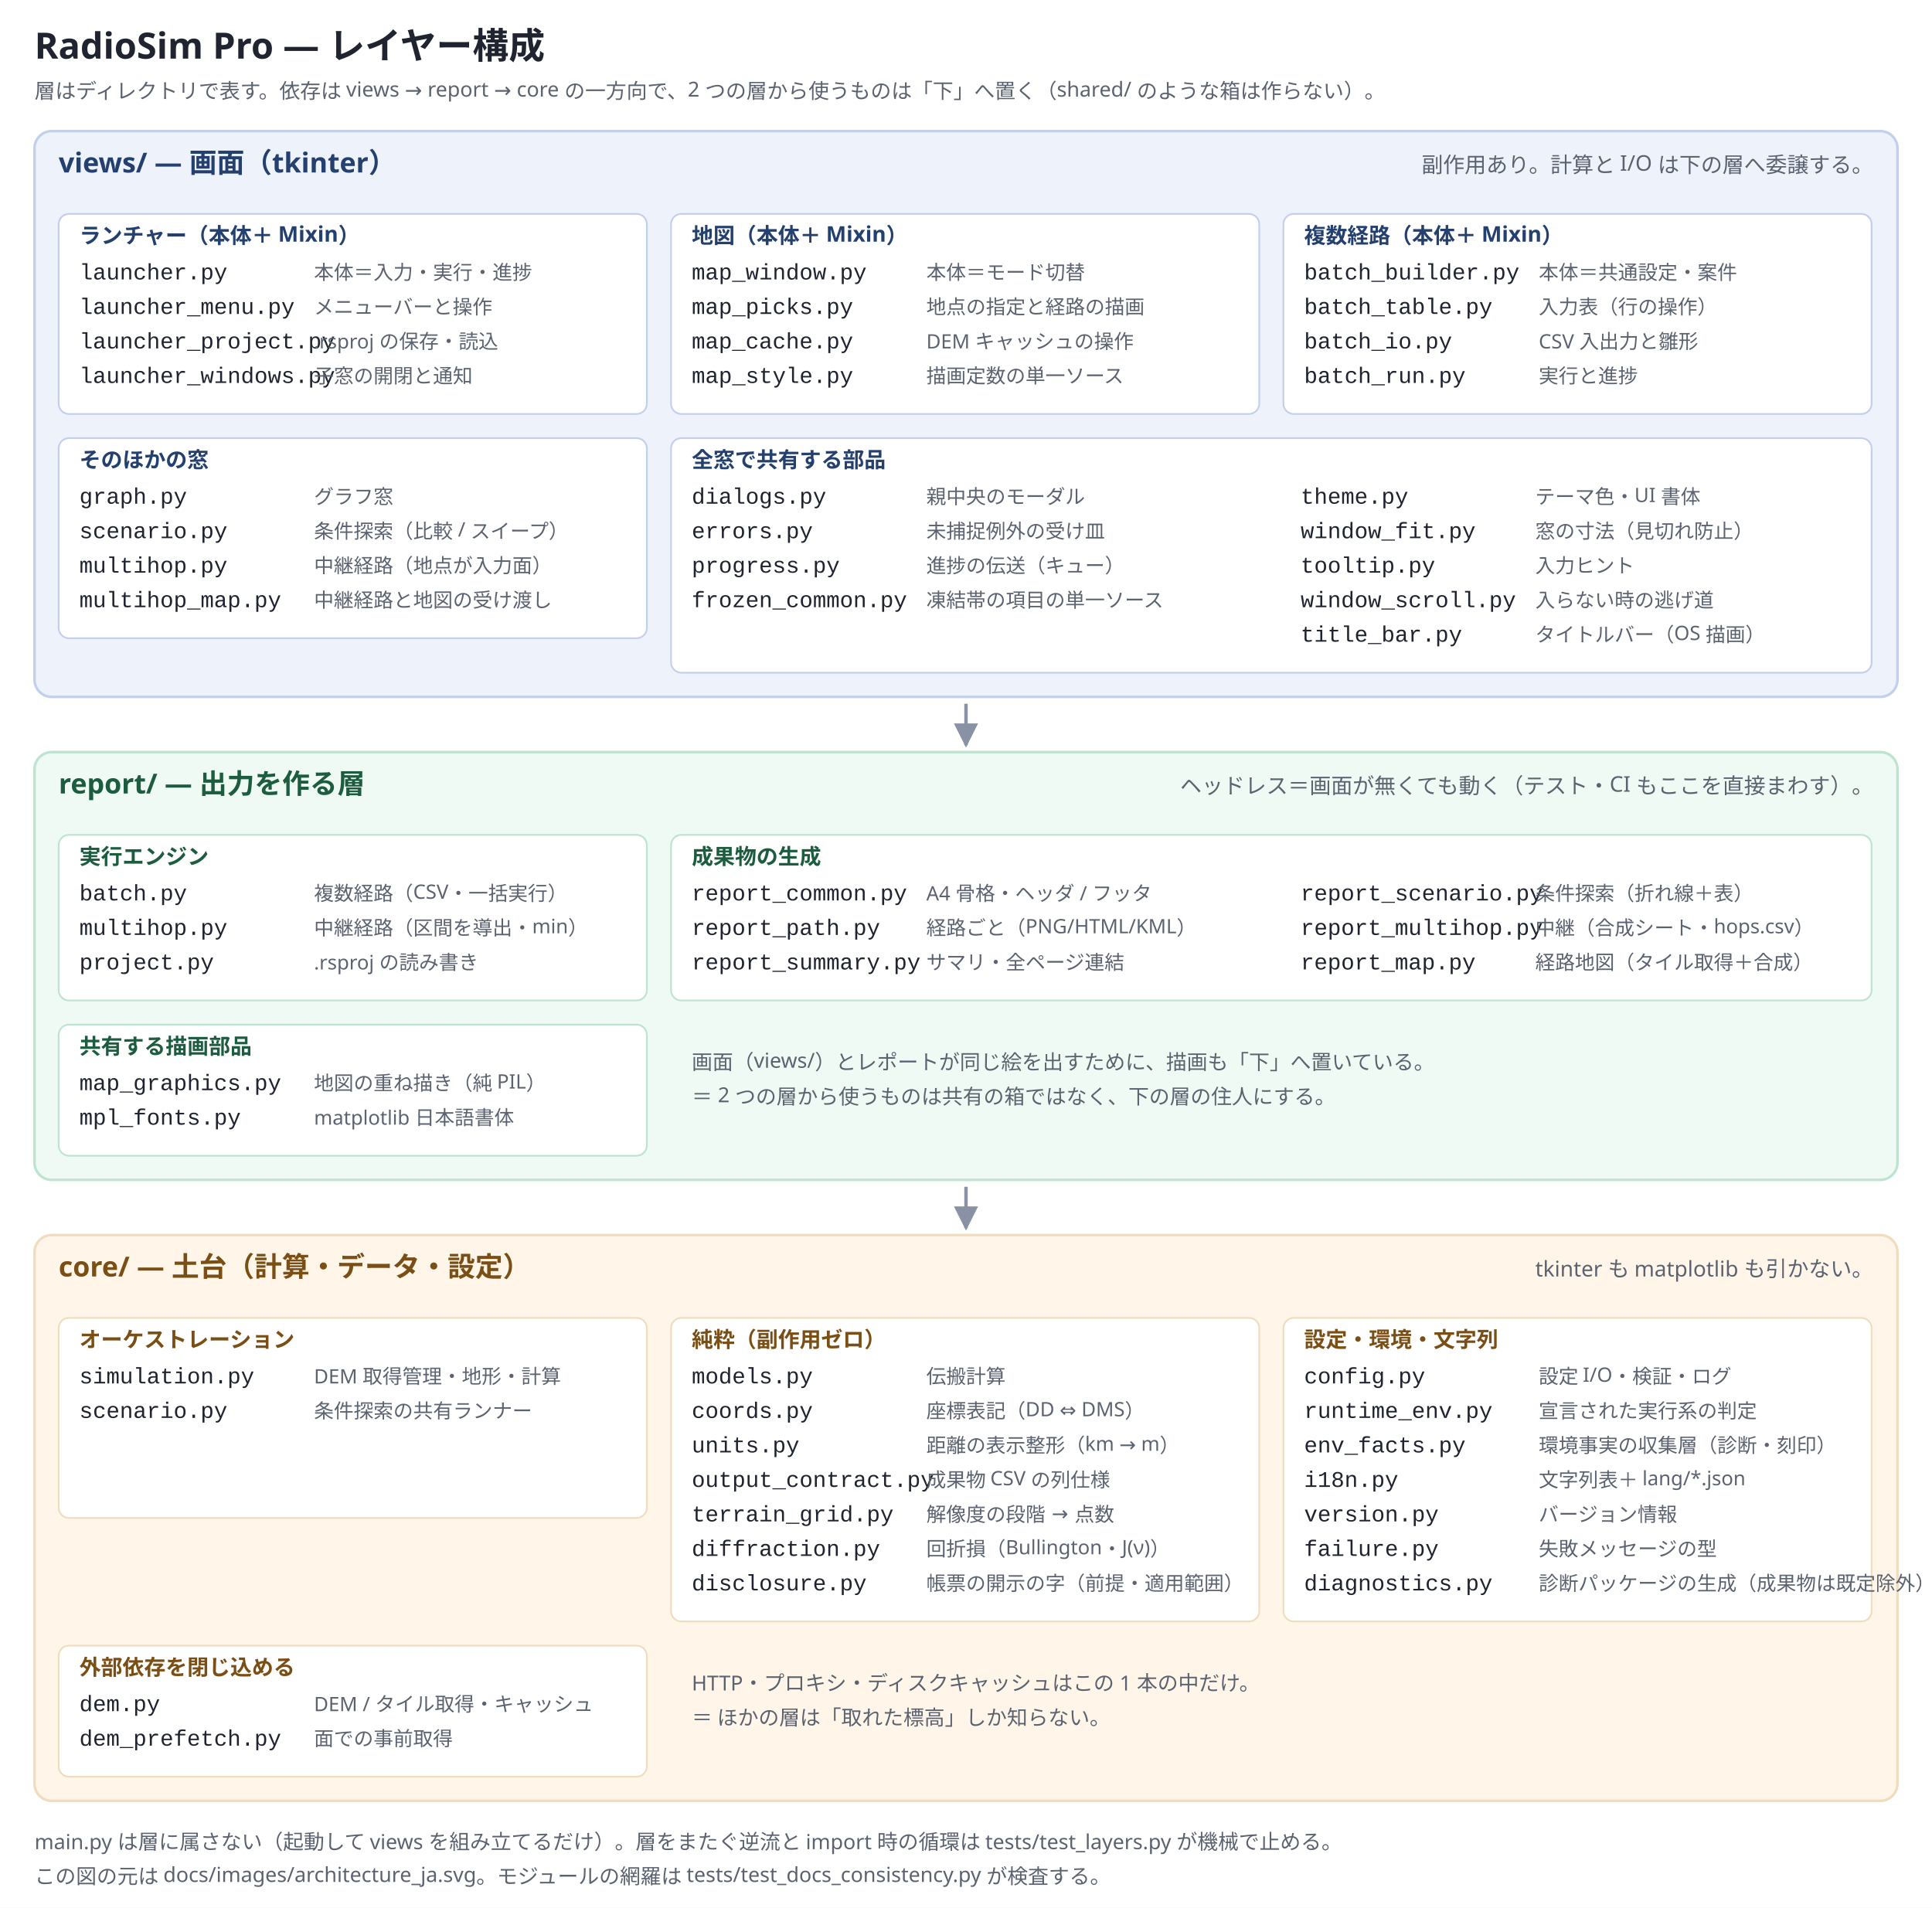
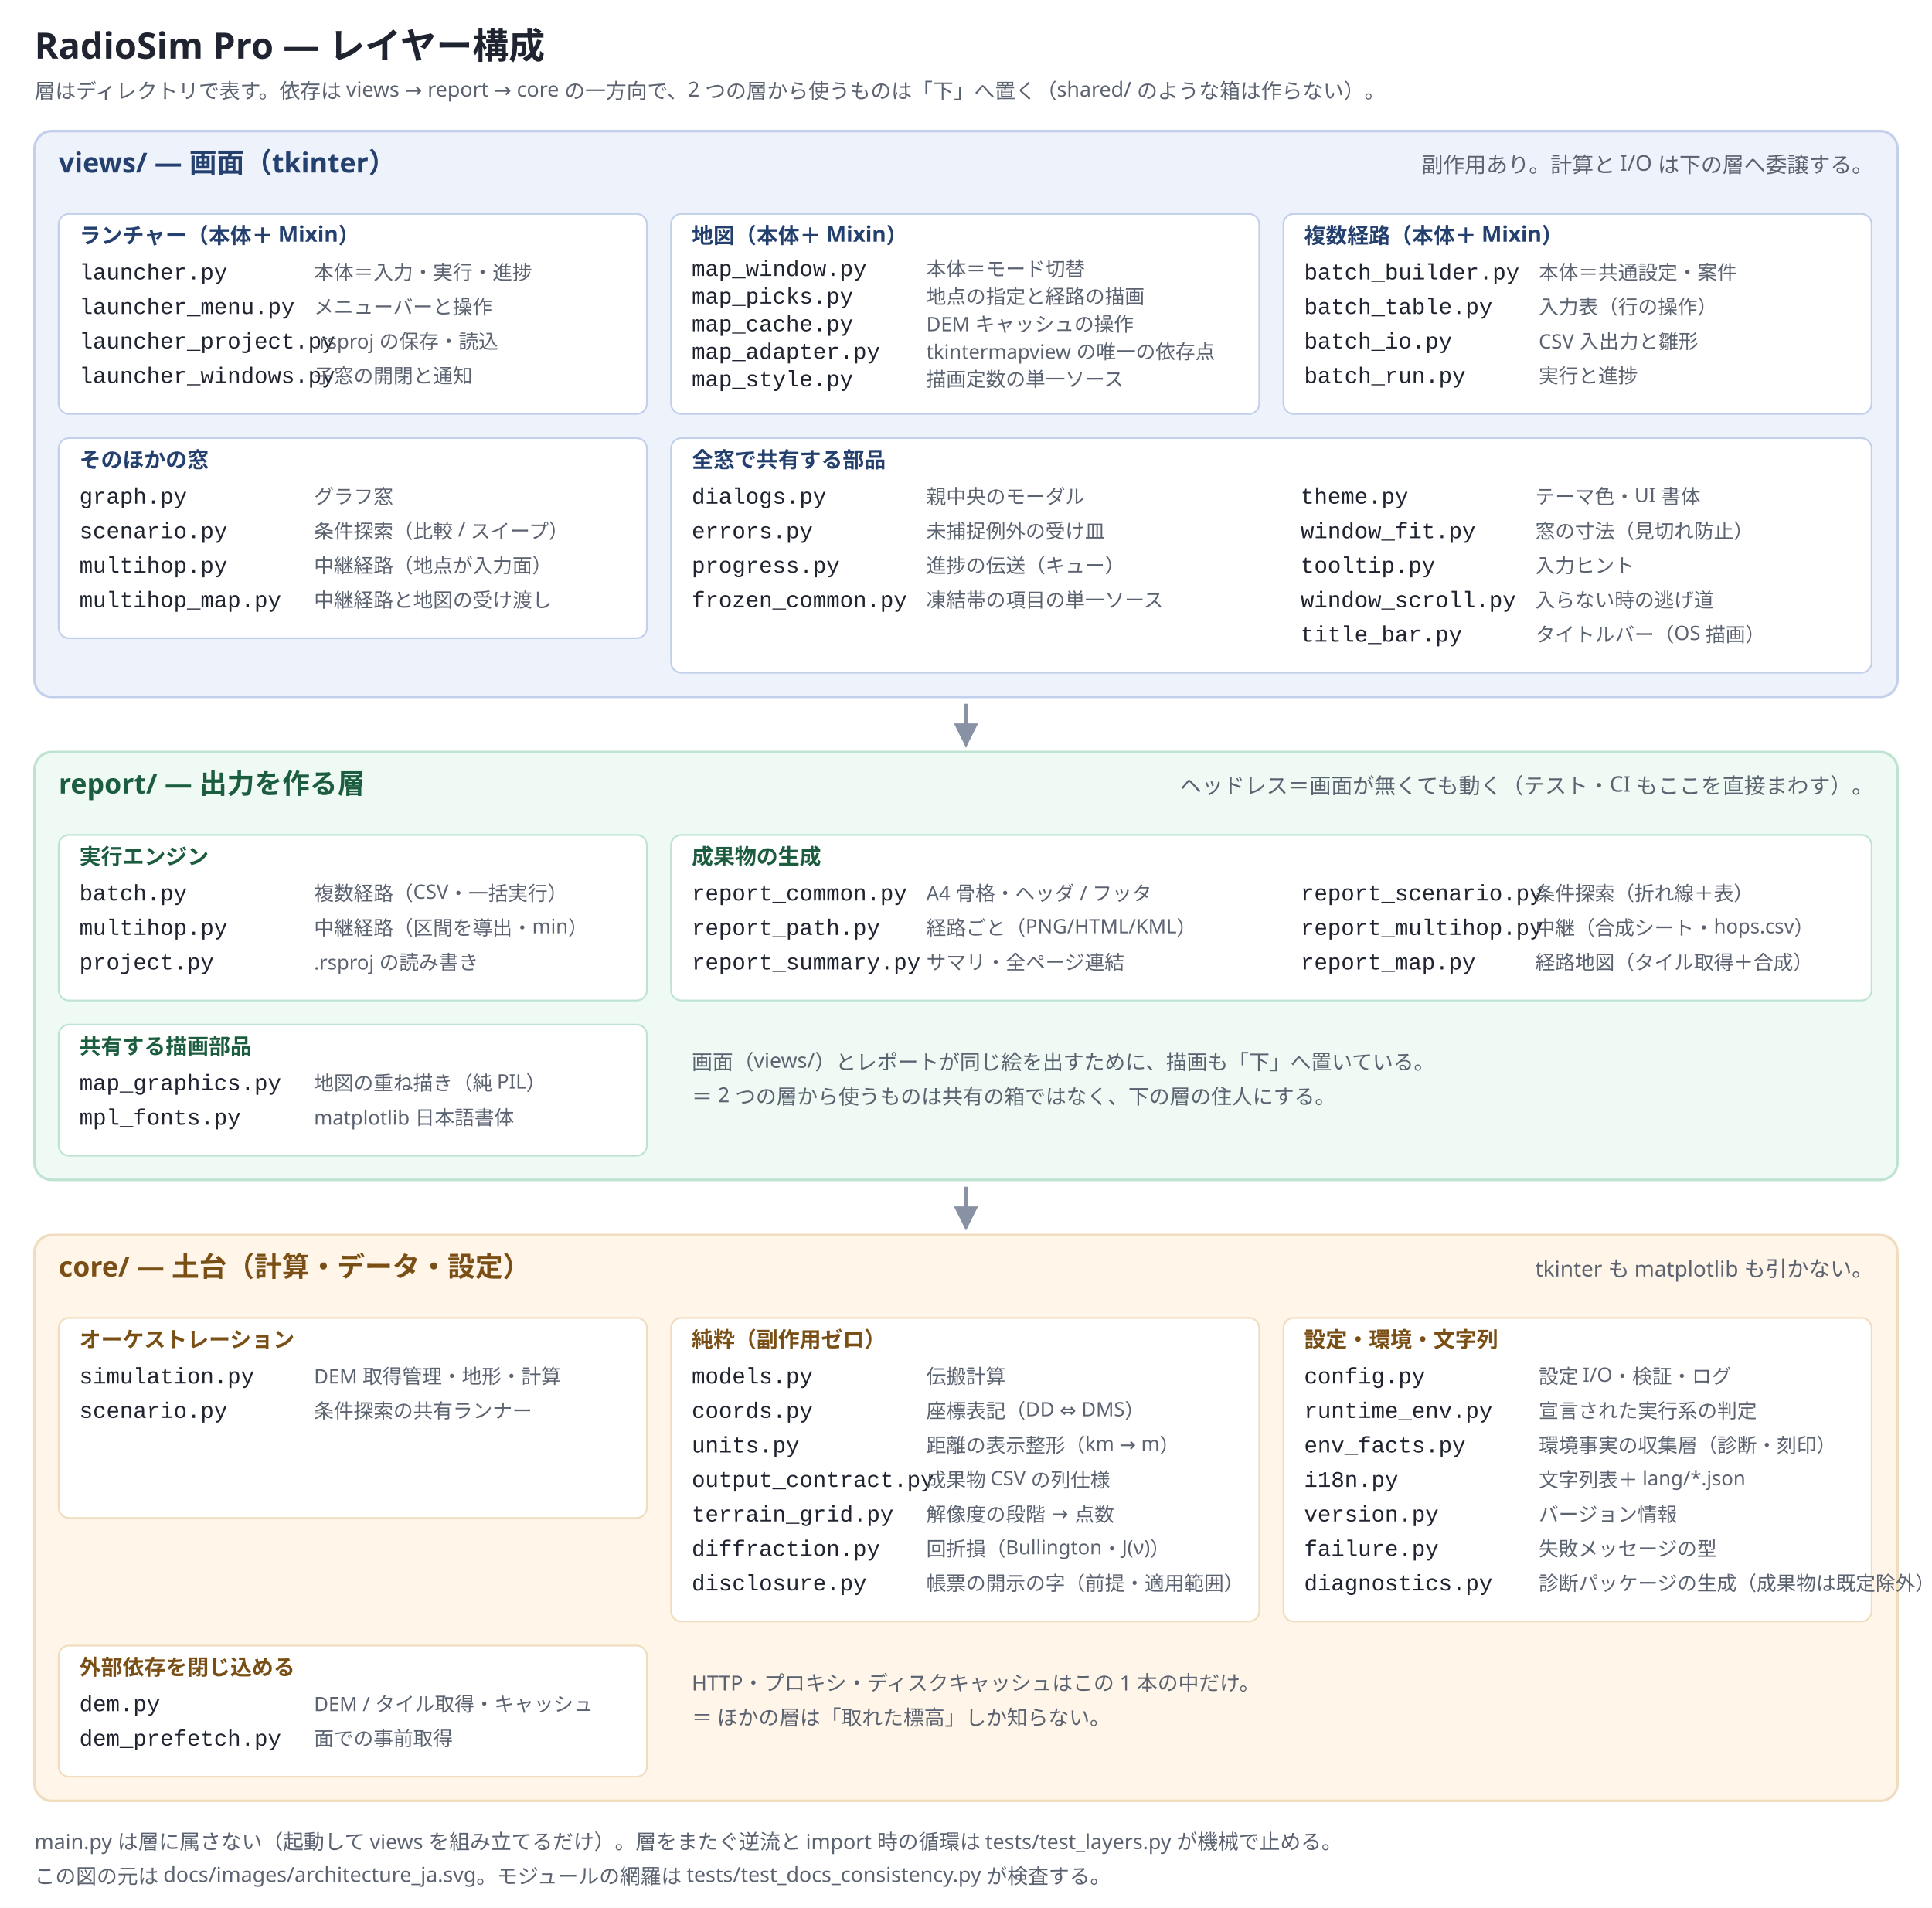
<svg xmlns="http://www.w3.org/2000/svg" viewBox="0 0 1120 1106" width="1120" height="1106" role="img" aria-labelledby="ttl desc" font-family="'BIZ UDPGothic','Meiryo','Yu Gothic','Hiragino Sans',sans-serif">
  <defs>
    <marker id="ar" viewBox="0 0 10 10" refX="9" refY="5" markerWidth="7" markerHeight="7" orient="auto-start-reverse">
      <path d="M0,0 L10,5 L0,10 z" fill="#8892a4" />
    </marker>
    <style>
      .band  { stroke-width:1.5 }
      .card  { fill:#ffffff; stroke-width:1 }
      .lname { font-size:16px; font-weight:700 }
      .lrule { font-size:12.5px; fill:#5b6270 }
      .ctitle{ font-size:12.5px; font-weight:700 }
      .mod   { font-size:13px; font-family:Consolas,'Courier New',monospace; fill:#1f2430 }
      .role  { font-size:11.5px; fill:#5b6270 }
      .note  { font-size:12px; fill:#5b6270 }
      .arrow { stroke:#8892a4; stroke-width:2; marker-end:url(#ar) }
    </style>
  </defs>
  <rect width="1120" height="1106" fill="#ffffff" />
  <text x="20" y="34" font-size="21" font-weight="700" fill="#1f2430">RadioSim Pro — レイヤー構成</text>
  <text x="20" y="57" class="note">層はディレクトリで表す。依存は views → report → core の一方向で、2 つの層から使うものは「下」へ置く（shared/ のような箱は作らない）。</text>
  <rect class="band" x="20" y="76" width="1080" height="328" rx="10" fill="#eef2fb" stroke="#c3d0ec" />
  <text x="34" y="100" class="lname" fill="#24406e">views/ — 画面（tkinter）</text>
  <text x="1086" y="100" class="lrule" text-anchor="end">副作用あり。計算と I/O は下の層へ委譲する。</text>
  <g>
    <rect class="card" x="34" y="124" width="341" height="116" rx="6" stroke="#c3d0ec" />
    <text x="46" y="141" class="ctitle" fill="#24406e">ランチャー（本体＋ Mixin）</text>
    <text x="46" y="162" class="mod">launcher.py</text>
    <text x="182" y="162" class="role">本体＝入力・実行・進捗</text>
    <text x="46" y="182" class="mod">launcher_menu.py</text>
    <text x="182" y="182" class="role">メニューバーと操作</text>
    <text x="46" y="202" class="mod">launcher_project.py</text>
    <text x="182" y="202" class="role">.rsproj の保存・読込</text>
    <text x="46" y="222" class="mod">launcher_windows.py</text>
    <text x="182" y="222" class="role">子窓の開閉と通知</text>
    <rect class="card" x="389" y="124" width="341" height="116" rx="6" stroke="#c3d0ec" />
    <text x="401" y="141" class="ctitle" fill="#24406e">地図（本体＋ Mixin）</text>
-     <text x="401" y="162" class="mod">map_window.py</text>
-     <text x="537" y="162" class="role">本体＝モード切替</text>
-     <text x="401" y="182" class="mod">map_picks.py</text>
-     <text x="537" y="182" class="role">地点の指定と経路の描画</text>
-     <text x="401" y="202" class="mod">map_cache.py</text>
-     <text x="537" y="202" class="role">DEM キャッシュの操作</text>
-     <text x="401" y="222" class="mod">map_style.py</text>
-     <text x="537" y="222" class="role">描画定数の単一ソース</text>
+     <text x="401" y="160" class="mod">map_window.py</text>
+     <text x="537" y="160" class="role">本体＝モード切替</text>
+     <text x="401" y="176" class="mod">map_picks.py</text>
+     <text x="537" y="176" class="role">地点の指定と経路の描画</text>
+     <text x="401" y="192" class="mod">map_cache.py</text>
+     <text x="537" y="192" class="role">DEM キャッシュの操作</text>
+     <text x="401" y="208" class="mod">map_adapter.py</text>
+     <text x="537" y="208" class="role">tkintermapview の唯一の依存点</text>
+     <text x="401" y="224" class="mod">map_style.py</text>
+     <text x="537" y="224" class="role">描画定数の単一ソース</text>
    <rect class="card" x="744" y="124" width="341" height="116" rx="6" stroke="#c3d0ec" />
    <text x="756" y="141" class="ctitle" fill="#24406e">複数経路（本体＋ Mixin）</text>
    <text x="756" y="162" class="mod">batch_builder.py</text>
    <text x="892" y="162" class="role">本体＝共通設定・案件</text>
    <text x="756" y="182" class="mod">batch_table.py</text>
    <text x="892" y="182" class="role">入力表（行の操作）</text>
    <text x="756" y="202" class="mod">batch_io.py</text>
    <text x="892" y="202" class="role">CSV 入出力と雛形</text>
    <text x="756" y="222" class="mod">batch_run.py</text>
    <text x="892" y="222" class="role">実行と進捗</text>
  </g>
  <g>
    <rect class="card" x="34" y="254" width="341" height="116" rx="6" stroke="#c3d0ec" />
    <text x="46" y="271" class="ctitle" fill="#24406e">そのほかの窓</text>
    <text x="46" y="292" class="mod">graph.py</text>
    <text x="182" y="292" class="role">グラフ窓</text>
    <text x="46" y="312" class="mod">scenario.py</text>
    <text x="182" y="312" class="role">条件探索（比較 / スイープ）</text>
    <text x="46" y="332" class="mod">multihop.py</text>
    <text x="182" y="332" class="role">中継経路（地点が入力面）</text>
    <text x="46" y="352" class="mod">multihop_map.py</text>
    <text x="182" y="352" class="role">中継経路と地図の受け渡し</text>
    <rect class="card" x="389" y="254" width="696" height="136" rx="6" stroke="#c3d0ec" />
    <text x="401" y="271" class="ctitle" fill="#24406e">全窓で共有する部品</text>
    <text x="401" y="292" class="mod">dialogs.py</text>
    <text x="537" y="292" class="role">親中央のモーダル</text>
    <text x="401" y="312" class="mod">errors.py</text>
    <text x="537" y="312" class="role">未捕捉例外の受け皿</text>
    <text x="401" y="332" class="mod">progress.py</text>
    <text x="537" y="332" class="role">進捗の伝送（キュー）</text>
    <text x="401" y="352" class="mod">frozen_common.py</text>
    <text x="537" y="352" class="role">凍結帯の項目の単一ソース</text>
    <text x="754" y="292" class="mod">theme.py</text>
    <text x="890" y="292" class="role">テーマ色・UI 書体</text>
    <text x="754" y="312" class="mod">window_fit.py</text>
    <text x="890" y="312" class="role">窓の寸法（見切れ防止）</text>
    <text x="754" y="332" class="mod">tooltip.py</text>
    <text x="890" y="332" class="role">入力ヒント</text>
    <text x="754" y="352" class="mod">window_scroll.py</text>
    <text x="890" y="352" class="role">入らない時の逃げ道</text>
    <text x="754" y="372" class="mod">title_bar.py</text>
    <text x="890" y="372" class="role">タイトルバー（OS 描画）</text>
  </g>
  <line class="arrow" x1="560" y1="408" x2="560" y2="432" />
  <rect class="band" x="20" y="436" width="1080" height="248" rx="10" fill="#eefaf3" stroke="#bfe3d1" />
  <text x="34" y="460" class="lname" fill="#1c5c3f">report/ — 出力を作る層</text>
  <text x="1086" y="460" class="lrule" text-anchor="end">ヘッドレス＝画面が無くても動く（テスト・CI もここを直接まわす）。</text>
  <g>
    <rect class="card" x="34" y="484" width="341" height="96" rx="6" stroke="#bfe3d1" />
    <text x="46" y="501" class="ctitle" fill="#1c5c3f">実行エンジン</text>
    <text x="46" y="522" class="mod">batch.py</text>
    <text x="182" y="522" class="role">複数経路（CSV・一括実行）</text>
    <text x="46" y="542" class="mod">multihop.py</text>
    <text x="182" y="542" class="role">中継経路（区間を導出・min）</text>
    <text x="46" y="562" class="mod">project.py</text>
    <text x="182" y="562" class="role">.rsproj の読み書き</text>
    <rect class="card" x="389" y="484" width="696" height="96" rx="6" stroke="#bfe3d1" />
    <text x="401" y="501" class="ctitle" fill="#1c5c3f">成果物の生成</text>
    <text x="401" y="522" class="mod">report_common.py</text>
    <text x="537" y="522" class="role">A4 骨格・ヘッダ / フッタ</text>
    <text x="401" y="542" class="mod">report_path.py</text>
    <text x="537" y="542" class="role">経路ごと（PNG/HTML/KML）</text>
    <text x="401" y="562" class="mod">report_summary.py</text>
    <text x="537" y="562" class="role">サマリ・全ページ連結</text>
    <text x="754" y="522" class="mod">report_scenario.py</text>
    <text x="890" y="522" class="role">条件探索（折れ線＋表）</text>
    <text x="754" y="542" class="mod">report_multihop.py</text>
    <text x="890" y="542" class="role">中継（合成シート・hops.csv）</text>
    <text x="754" y="562" class="mod">report_map.py</text>
    <text x="890" y="562" class="role">経路地図（タイル取得＋合成）</text>
  </g>
  <g>
    <rect class="card" x="34" y="594" width="341" height="76" rx="6" stroke="#bfe3d1" />
    <text x="46" y="611" class="ctitle" fill="#1c5c3f">共有する描画部品</text>
    <text x="46" y="632" class="mod">map_graphics.py</text>
    <text x="182" y="632" class="role">地図の重ね描き（純 PIL）</text>
    <text x="46" y="652" class="mod">mpl_fonts.py</text>
    <text x="182" y="652" class="role">matplotlib 日本語書体</text>
    <text x="401" y="620" class="note">画面（views/）とレポートが同じ絵を出すために、描画も「下」へ置いている。</text>
    <text x="401" y="640" class="note">＝ 2 つの層から使うものは共有の箱ではなく、下の層の住人にする。</text>
  </g>
  <line class="arrow" x1="560" y1="688" x2="560" y2="712" />
  <rect class="band" x="20" y="716" width="1080" height="328" rx="10" fill="#fff6e9" stroke="#f0dcbe" />
  <text x="34" y="740" class="lname" fill="#7a4f16">core/ — 土台（計算・データ・設定）</text>
  <text x="1086" y="740" class="lrule" text-anchor="end">tkinter も matplotlib も引かない。</text>
  <g>
    <rect class="card" x="34" y="764" width="341" height="116" rx="6" stroke="#f0dcbe" />
    <text x="46" y="781" class="ctitle" fill="#7a4f16">オーケストレーション</text>
    <text x="46" y="802" class="mod">simulation.py</text>
    <text x="182" y="802" class="role">DEM 取得管理・地形・計算</text>
    <text x="46" y="822" class="mod">scenario.py</text>
    <text x="182" y="822" class="role">条件探索の共有ランナー</text>
    <rect class="card" x="389" y="764" width="341" height="176" rx="6" stroke="#f0dcbe" />
    <text x="401" y="781" class="ctitle" fill="#7a4f16">純粋（副作用ゼロ）</text>
    <text x="401" y="802" class="mod">models.py</text>
    <text x="537" y="802" class="role">伝搬計算</text>
    <text x="401" y="822" class="mod">coords.py</text>
    <text x="537" y="822" class="role">座標表記（DD ⇔ DMS）</text>
    <text x="401" y="842" class="mod">units.py</text>
    <text x="537" y="842" class="role">距離の表示整形（km → m）</text>
    <text x="401" y="862" class="mod">output_contract.py</text>
    <text x="537" y="862" class="role">成果物 CSV の列仕様</text>
    <text x="401" y="882" class="mod">terrain_grid.py</text>
    <text x="537" y="882" class="role">解像度の段階 → 点数</text>
    <text x="401" y="902" class="mod">diffraction.py</text>
    <text x="537" y="902" class="role">回折損（Bullington・J(ν)）</text>
    <text x="401" y="922" class="mod">disclosure.py</text>
    <text x="537" y="922" class="role">帳票の開示の字（前提・適用範囲）</text>
    <rect class="card" x="744" y="764" width="341" height="176" rx="6" stroke="#f0dcbe" />
    <text x="756" y="781" class="ctitle" fill="#7a4f16">設定・環境・文字列</text>
    <text x="756" y="802" class="mod">config.py</text>
    <text x="892" y="802" class="role">設定 I/O・検証・ログ</text>
    <text x="756" y="822" class="mod">runtime_env.py</text>
    <text x="892" y="822" class="role">宣言された実行系の判定</text>
    <text x="756" y="842" class="mod">env_facts.py</text>
    <text x="892" y="842" class="role">環境事実の収集層（診断・刻印）</text>
    <text x="756" y="862" class="mod">i18n.py</text>
    <text x="892" y="862" class="role">文字列表＋ lang/*.json</text>
    <text x="756" y="882" class="mod">version.py</text>
    <text x="892" y="882" class="role">バージョン情報</text>
    <text x="756" y="902" class="mod">failure.py</text>
    <text x="892" y="902" class="role">失敗メッセージの型</text>
    <text x="756" y="922" class="mod">diagnostics.py</text>
    <text x="892" y="922" class="role">診断パッケージの生成（成果物は既定除外）</text>
  </g>
  <g>
    <rect class="card" x="34" y="954" width="341" height="76" rx="6" stroke="#f0dcbe" />
    <text x="46" y="971" class="ctitle" fill="#7a4f16">外部依存を閉じ込める</text>
    <text x="46" y="992" class="mod">dem.py</text>
    <text x="182" y="992" class="role">DEM / タイル取得・キャッシュ</text>
    <text x="46" y="1012" class="mod">dem_prefetch.py</text>
    <text x="182" y="1012" class="role">面での事前取得</text>
    <text x="401" y="980" class="note">HTTP・プロキシ・ディスクキャッシュはこの 1 本の中だけ。</text>
    <text x="401" y="1000" class="note">＝ ほかの層は「取れた標高」しか知らない。</text>
  </g>
  <text x="20" y="1072" class="note">main.py は層に属さない（起動して views を組み立てるだけ）。層をまたぐ逆流と import 時の循環は tests/test_layers.py が機械で止める。</text>
  <text x="20" y="1092" class="note">この図の元は docs/images/architecture_ja.svg。モジュールの網羅は tests/test_docs_consistency.py が検査する。</text>
</svg>
